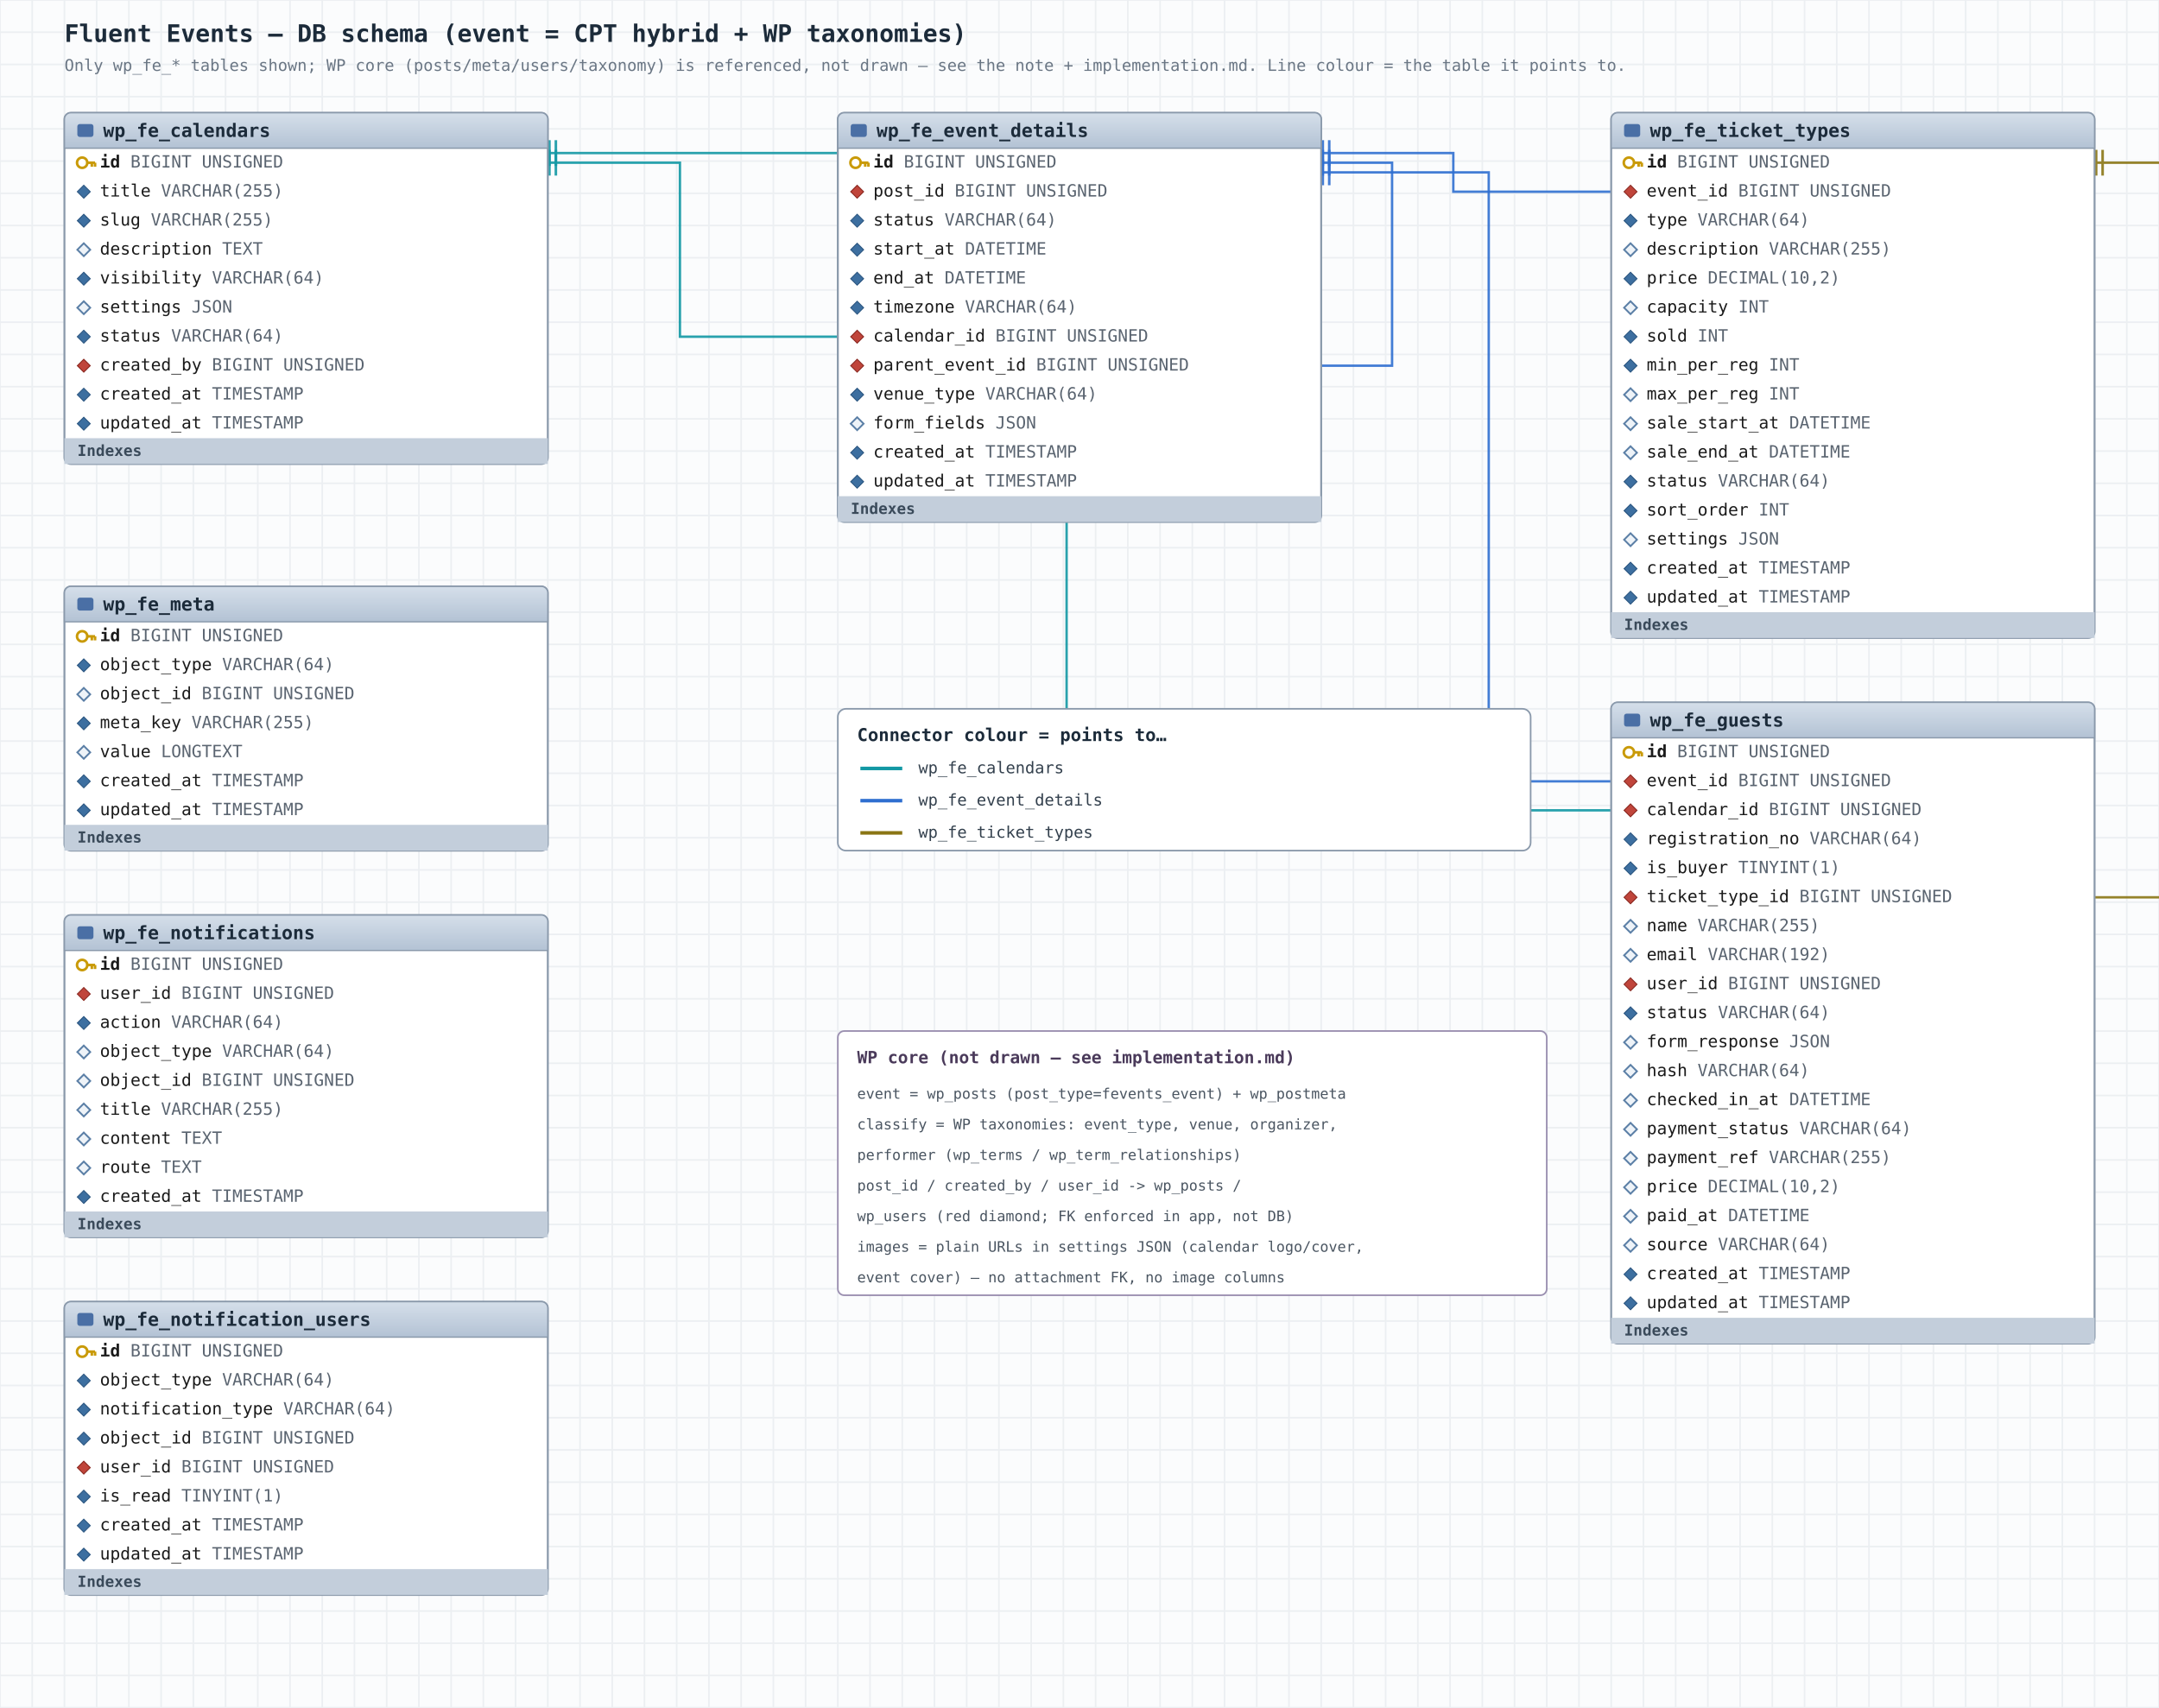
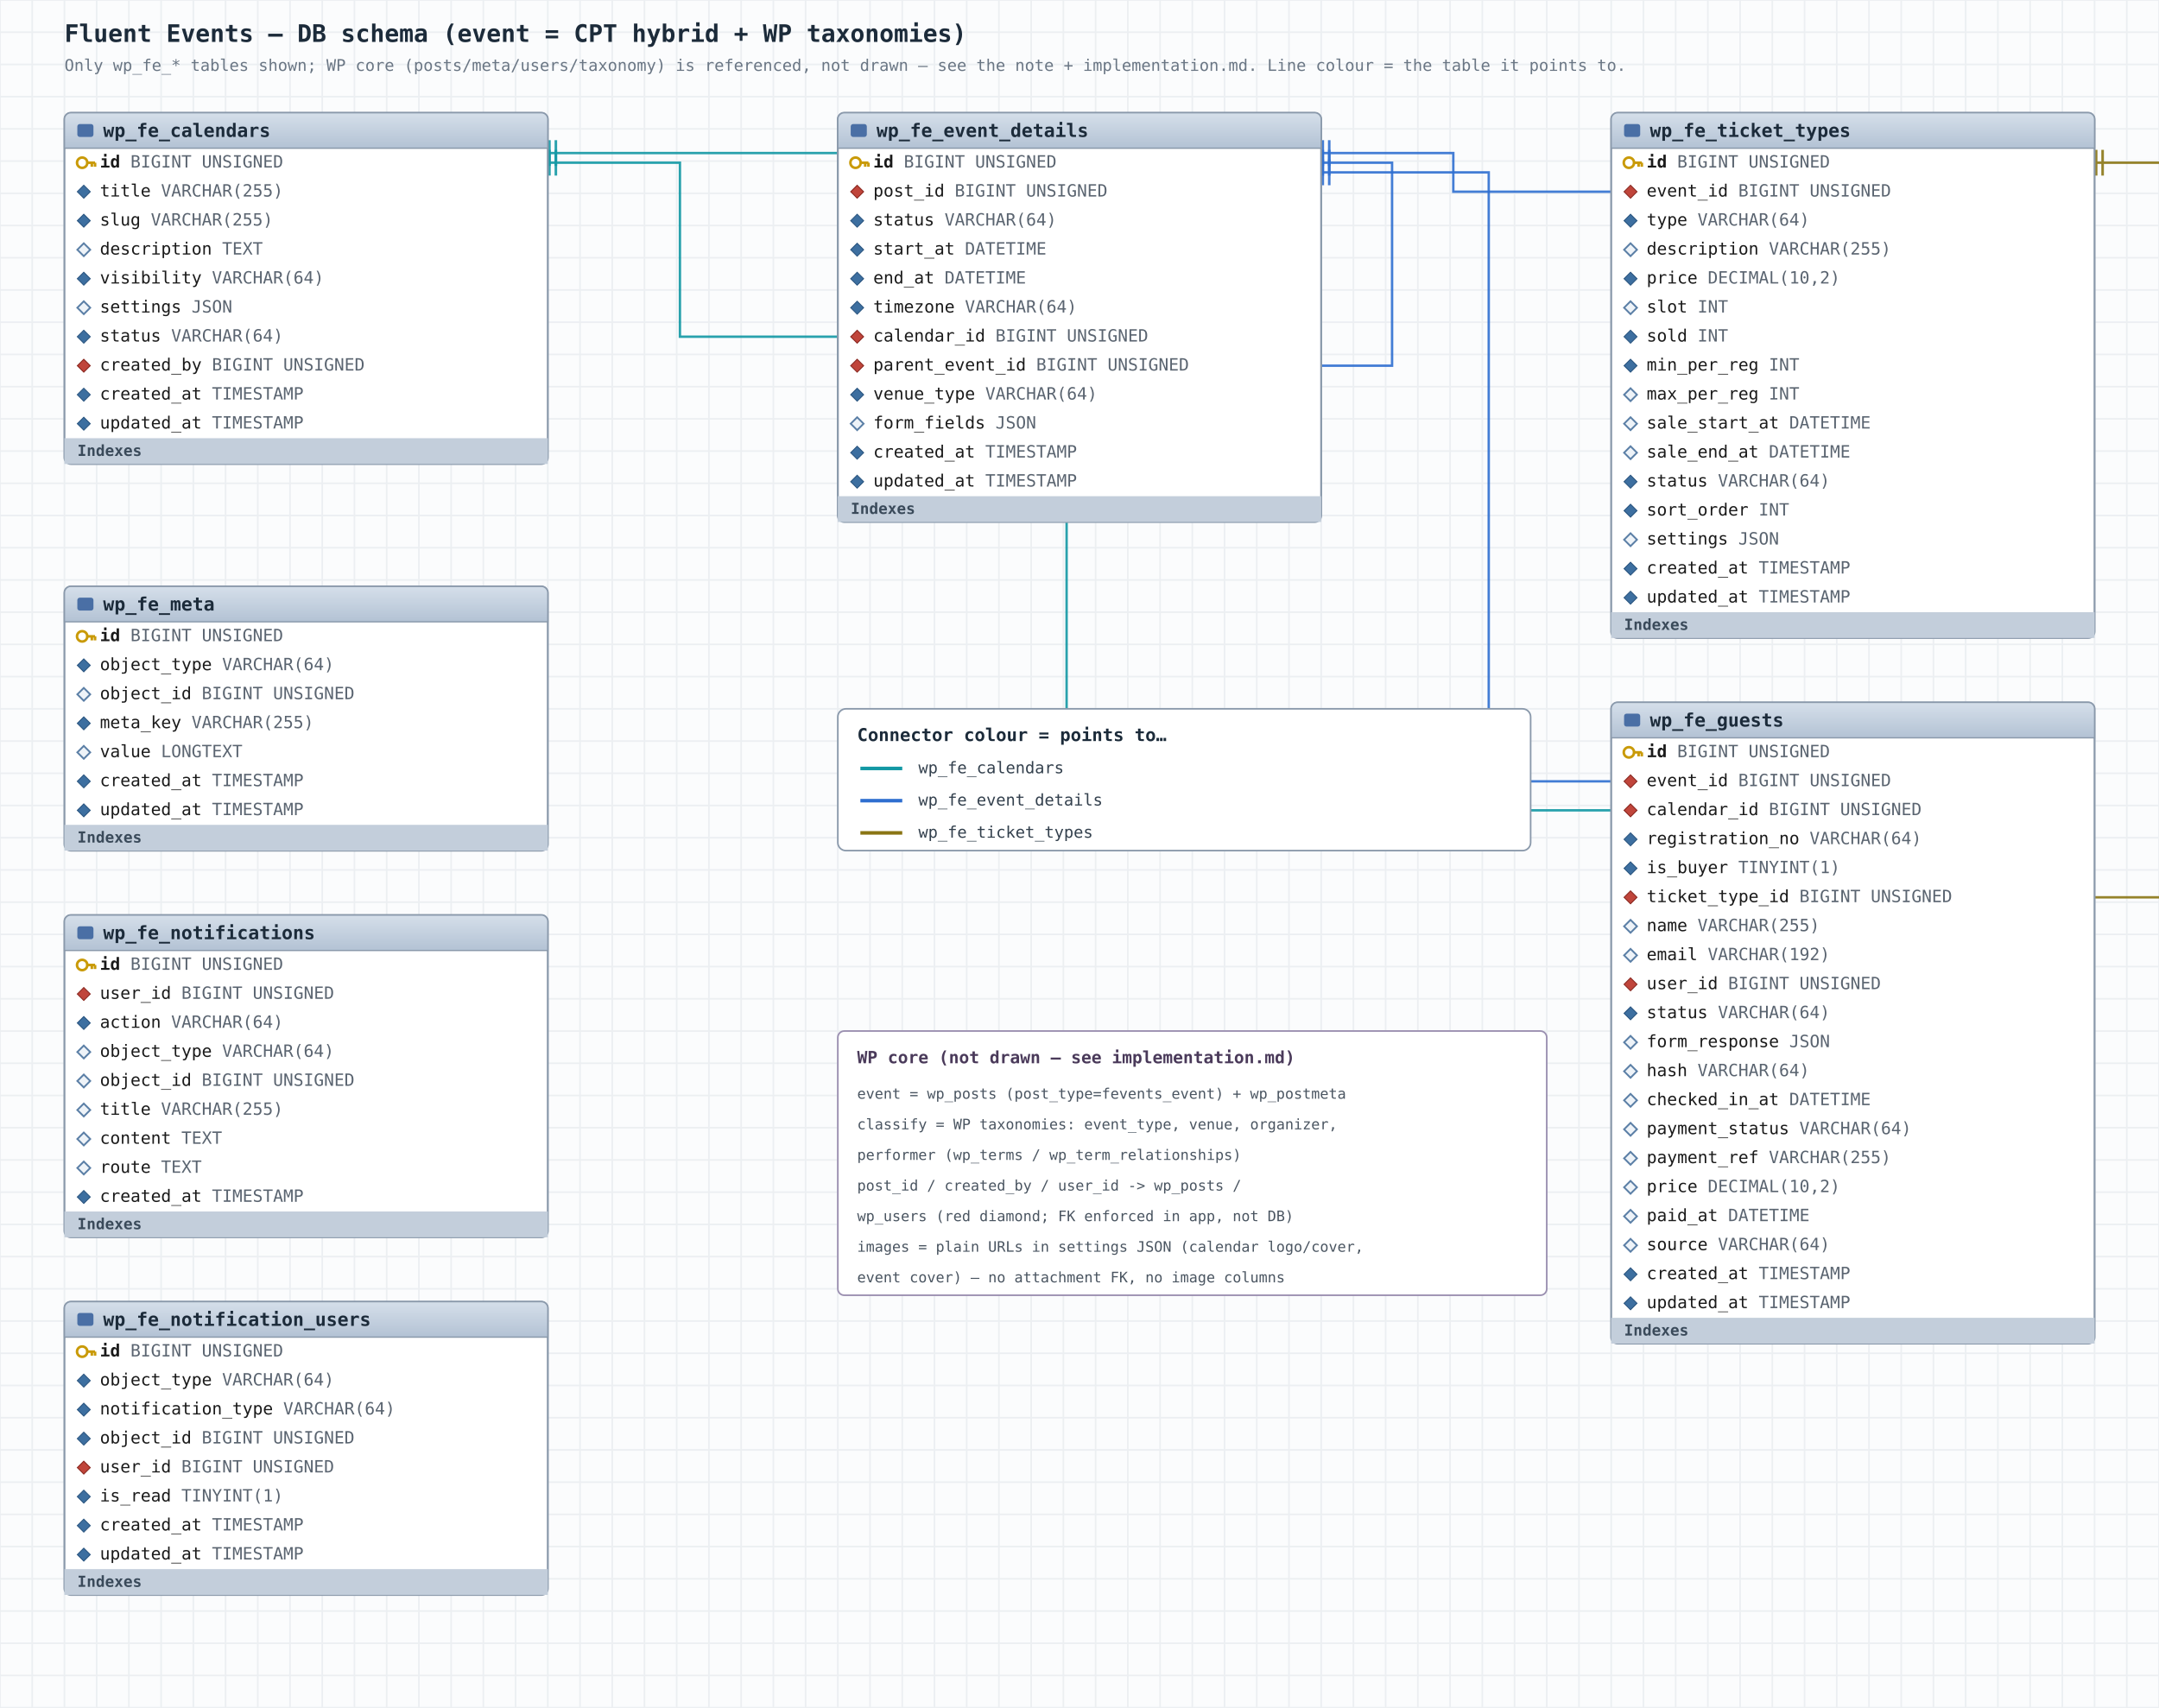
<svg xmlns="http://www.w3.org/2000/svg" width="1340" height="1060" viewBox="0 0 1340 1060" font-family="Menlo,Consolas,monospace">
  <defs>
    <linearGradient id="tb" x1="0" y1="0" x2="0" y2="1">
      <stop offset="0" stop-color="#d5dfea" />
      <stop offset="1" stop-color="#b3c2d4" />
    </linearGradient>
    <linearGradient id="tt" x1="0" y1="0" x2="0" y2="1">
      <stop offset="0" stop-color="#e2daf0" />
      <stop offset="1" stop-color="#cdc0e6" />
    </linearGradient>
    <marker id="cf_c1298a4" markerWidth="22" markerHeight="22" refX="17" refY="11" orient="auto" markerUnits="userSpaceOnUse">
      <path d="M17,11 L3,3 M17,11 L3,11 M17,11 L3,19" fill="none" stroke="#1298a4" stroke-width="1.6" />
    </marker>
    <marker id="one_c1298a4" markerWidth="16" markerHeight="22" refX="12" refY="11" orient="auto" markerUnits="userSpaceOnUse">
      <path d="M7,3 L7,19 M11,3 L11,19" fill="none" stroke="#1298a4" stroke-width="1.6" />
    </marker>
    <marker id="cf_c2f6fd0" markerWidth="22" markerHeight="22" refX="17" refY="11" orient="auto" markerUnits="userSpaceOnUse">
      <path d="M17,11 L3,3 M17,11 L3,11 M17,11 L3,19" fill="none" stroke="#2f6fd0" stroke-width="1.6" />
    </marker>
    <marker id="one_c2f6fd0" markerWidth="16" markerHeight="22" refX="12" refY="11" orient="auto" markerUnits="userSpaceOnUse">
      <path d="M7,3 L7,19 M11,3 L11,19" fill="none" stroke="#2f6fd0" stroke-width="1.6" />
    </marker>
    <marker id="cf_c8a7514" markerWidth="22" markerHeight="22" refX="17" refY="11" orient="auto" markerUnits="userSpaceOnUse">
      <path d="M17,11 L3,3 M17,11 L3,11 M17,11 L3,19" fill="none" stroke="#8a7514" stroke-width="1.6" />
    </marker>
    <marker id="one_c8a7514" markerWidth="16" markerHeight="22" refX="12" refY="11" orient="auto" markerUnits="userSpaceOnUse">
      <path d="M7,3 L7,19 M11,3 L11,19" fill="none" stroke="#8a7514" stroke-width="1.6" />
    </marker>
  </defs>
  <rect x="0" y="0" width="1340" height="1060" fill="#fbfcfd" />
  <path d="M0,0 V1060 M20,0 V1060 M40,0 V1060 M60,0 V1060 M80,0 V1060 M100,0 V1060 M120,0 V1060 M140,0 V1060 M160,0 V1060 M180,0 V1060 M200,0 V1060 M220,0 V1060 M240,0 V1060 M260,0 V1060 M280,0 V1060 M300,0 V1060 M320,0 V1060 M340,0 V1060 M360,0 V1060 M380,0 V1060 M400,0 V1060 M420,0 V1060 M440,0 V1060 M460,0 V1060 M480,0 V1060 M500,0 V1060 M520,0 V1060 M540,0 V1060 M560,0 V1060 M580,0 V1060 M600,0 V1060 M620,0 V1060 M640,0 V1060 M660,0 V1060 M680,0 V1060 M700,0 V1060 M720,0 V1060 M740,0 V1060 M760,0 V1060 M780,0 V1060 M800,0 V1060 M820,0 V1060 M840,0 V1060 M860,0 V1060 M880,0 V1060 M900,0 V1060 M920,0 V1060 M940,0 V1060 M960,0 V1060 M980,0 V1060 M1000,0 V1060 M1020,0 V1060 M1040,0 V1060 M1060,0 V1060 M1080,0 V1060 M1100,0 V1060 M1120,0 V1060 M1140,0 V1060 M1160,0 V1060 M1180,0 V1060 M1200,0 V1060 M1220,0 V1060 M1240,0 V1060 M1260,0 V1060 M1280,0 V1060 M1300,0 V1060 M1320,0 V1060 M1340,0 V1060 M0,0 H1340 M0,20 H1340 M0,40 H1340 M0,60 H1340 M0,80 H1340 M0,100 H1340 M0,120 H1340 M0,140 H1340 M0,160 H1340 M0,180 H1340 M0,200 H1340 M0,220 H1340 M0,240 H1340 M0,260 H1340 M0,280 H1340 M0,300 H1340 M0,320 H1340 M0,340 H1340 M0,360 H1340 M0,380 H1340 M0,400 H1340 M0,420 H1340 M0,440 H1340 M0,460 H1340 M0,480 H1340 M0,500 H1340 M0,520 H1340 M0,540 H1340 M0,560 H1340 M0,580 H1340 M0,600 H1340 M0,620 H1340 M0,640 H1340 M0,660 H1340 M0,680 H1340 M0,700 H1340 M0,720 H1340 M0,740 H1340 M0,760 H1340 M0,780 H1340 M0,800 H1340 M0,820 H1340 M0,840 H1340 M0,860 H1340 M0,880 H1340 M0,900 H1340 M0,920 H1340 M0,940 H1340 M0,960 H1340 M0,980 H1340 M0,1000 H1340 M0,1020 H1340 M0,1040 H1340 M0,1060 H1340" stroke="#eceff2" stroke-width="1" />
  <text x="40" y="26" font-size="15" font-weight="700" fill="#1c2b3a">Fluent Events — DB schema (event = CPT hybrid + WP taxonomies)</text>
  <text x="40" y="44" font-size="10" fill="#6a7684">Only wp_fe_* tables shown; WP core (posts/meta/users/taxonomy) is referenced, not drawn — see the note + implementation.md. Line colour = the table it points to.</text>
  <path d="M520,209 H422.0 V101 H340" fill="none" stroke="#1298a4" stroke-width="1.5" opacity="0.9" marker-start="url(#cf_c1298a4)" marker-end="url(#one_c1298a4)" />
  <path d="M820,227 H864 V101 H820" fill="none" stroke="#2f6fd0" stroke-width="1.5" opacity="0.9" marker-start="url(#cf_c2f6fd0)" marker-end="url(#one_c2f6fd0)" />
  <path d="M1000,119 H902.0 V95 H820" fill="none" stroke="#2f6fd0" stroke-width="1.5" opacity="0.9" marker-start="url(#cf_c2f6fd0)" marker-end="url(#one_c2f6fd0)" />
  <path d="M1000,485 H924.0 V107 H820" fill="none" stroke="#2f6fd0" stroke-width="1.5" opacity="0.9" marker-start="url(#cf_c2f6fd0)" marker-end="url(#one_c2f6fd0)" />
  <path d="M1000,503 H662.0 V95 H340" fill="none" stroke="#1298a4" stroke-width="1.5" opacity="0.9" marker-start="url(#cf_c1298a4)" marker-end="url(#one_c1298a4)" />
  <path d="M1300,557 H1344 V101 H1300" fill="none" stroke="#8a7514" stroke-width="1.5" opacity="0.9" marker-start="url(#cf_c8a7514)" marker-end="url(#one_c8a7514)" />
  <g>
    <rect x="40" y="70" width="300" height="218" rx="4" fill="#fff" stroke="#8a99ab" stroke-width="1.2" />
    <path d="M40,74 a4,4 0 0 1 4,-4 h292 a4,4 0 0 1 4,4 v18 h-300 z" fill="url(#tb)" stroke="#8a99ab" stroke-width="0.8" />
    <rect x="48" y="77" width="10" height="8" rx="1.5" fill="#4a6fa5" />
    <text x="64" y="85" font-size="11.5" font-weight="700" fill="#1c2b3a">wp_fe_calendars</text>
    <circle cx="51" cy="101" r="3.2" fill="none" stroke="#c99a08" stroke-width="1.6" />
    <path d="M53.5,101 L59,101 M57,101 L57,103.5 M59,101 L59,103.5" stroke="#c99a08" stroke-width="1.6" fill="none" />
    <text x="62" y="104" font-size="10.5" fill="#1a1a1a">
      <tspan font-weight="700">id</tspan>
      <tspan fill="#5a6470">BIGINT UNSIGNED</tspan>
    </text>
    <path d="M52,115 L56,119 L52,123 L48,119 Z" fill="#3d6fa0" stroke="#2a5580" stroke-width="0.6" />
    <text x="62" y="122" font-size="10.5" fill="#1a1a1a">
      <tspan font-weight="400">title</tspan>
      <tspan fill="#5a6470">VARCHAR(255)</tspan>
    </text>
    <path d="M52,133 L56,137 L52,141 L48,137 Z" fill="#3d6fa0" stroke="#2a5580" stroke-width="0.6" />
    <text x="62" y="140" font-size="10.5" fill="#1a1a1a">
      <tspan font-weight="400">slug</tspan>
      <tspan fill="#5a6470">VARCHAR(255)</tspan>
    </text>
    <path d="M52,151 L56,155 L52,159 L48,155 Z" fill="#eef3f8" stroke="#5b7fa6" stroke-width="1.1" />
    <text x="62" y="158" font-size="10.5" fill="#1a1a1a">
      <tspan font-weight="400">description</tspan>
      <tspan fill="#5a6470">TEXT</tspan>
    </text>
    <path d="M52,169 L56,173 L52,177 L48,173 Z" fill="#3d6fa0" stroke="#2a5580" stroke-width="0.6" />
    <text x="62" y="176" font-size="10.5" fill="#1a1a1a">
      <tspan font-weight="400">visibility</tspan>
      <tspan fill="#5a6470">VARCHAR(64)</tspan>
    </text>
    <path d="M52,187 L56,191 L52,195 L48,191 Z" fill="#eef3f8" stroke="#5b7fa6" stroke-width="1.1" />
    <text x="62" y="194" font-size="10.5" fill="#1a1a1a">
      <tspan font-weight="400">settings</tspan>
      <tspan fill="#5a6470">JSON</tspan>
    </text>
    <path d="M52,205 L56,209 L52,213 L48,209 Z" fill="#3d6fa0" stroke="#2a5580" stroke-width="0.6" />
    <text x="62" y="212" font-size="10.5" fill="#1a1a1a">
      <tspan font-weight="400">status</tspan>
      <tspan fill="#5a6470">VARCHAR(64)</tspan>
    </text>
    <path d="M52,223 L56,227 L52,231 L48,227 Z" fill="#c0453b" stroke="#8a2820" stroke-width="0.6" />
    <text x="62" y="230" font-size="10.5" fill="#1a1a1a">
      <tspan font-weight="400">created_by</tspan>
      <tspan fill="#5a6470">BIGINT UNSIGNED</tspan>
    </text>
    <path d="M52,241 L56,245 L52,249 L48,245 Z" fill="#3d6fa0" stroke="#2a5580" stroke-width="0.6" />
    <text x="62" y="248" font-size="10.5" fill="#1a1a1a">
      <tspan font-weight="400">created_at</tspan>
      <tspan fill="#5a6470">TIMESTAMP</tspan>
    </text>
    <path d="M52,259 L56,263 L52,267 L48,263 Z" fill="#3d6fa0" stroke="#2a5580" stroke-width="0.6" />
    <text x="62" y="266" font-size="10.5" fill="#1a1a1a">
      <tspan font-weight="400">updated_at</tspan>
      <tspan fill="#5a6470">TIMESTAMP</tspan>
    </text>
    <rect x="40" y="272" width="300" height="16" fill="#c3cedb" />
    <text x="48" y="283" font-size="9.5" font-weight="700" fill="#3a4a5a">Indexes</text>
  </g>
  <g>
    <rect x="40" y="364" width="300" height="164" rx="4" fill="#fff" stroke="#8a99ab" stroke-width="1.2" />
    <path d="M40,368 a4,4 0 0 1 4,-4 h292 a4,4 0 0 1 4,4 v18 h-300 z" fill="url(#tb)" stroke="#8a99ab" stroke-width="0.8" />
    <rect x="48" y="371" width="10" height="8" rx="1.5" fill="#4a6fa5" />
    <text x="64" y="379" font-size="11.5" font-weight="700" fill="#1c2b3a">wp_fe_meta</text>
    <circle cx="51" cy="395" r="3.2" fill="none" stroke="#c99a08" stroke-width="1.6" />
    <path d="M53.5,395 L59,395 M57,395 L57,397.5 M59,395 L59,397.5" stroke="#c99a08" stroke-width="1.6" fill="none" />
    <text x="62" y="398" font-size="10.5" fill="#1a1a1a">
      <tspan font-weight="700">id</tspan>
      <tspan fill="#5a6470">BIGINT UNSIGNED</tspan>
    </text>
    <path d="M52,409 L56,413 L52,417 L48,413 Z" fill="#3d6fa0" stroke="#2a5580" stroke-width="0.6" />
    <text x="62" y="416" font-size="10.5" fill="#1a1a1a">
      <tspan font-weight="400">object_type</tspan>
      <tspan fill="#5a6470">VARCHAR(64)</tspan>
    </text>
    <path d="M52,427 L56,431 L52,435 L48,431 Z" fill="#eef3f8" stroke="#5b7fa6" stroke-width="1.1" />
    <text x="62" y="434" font-size="10.5" fill="#1a1a1a">
      <tspan font-weight="400">object_id</tspan>
      <tspan fill="#5a6470">BIGINT UNSIGNED</tspan>
    </text>
    <path d="M52,445 L56,449 L52,453 L48,449 Z" fill="#3d6fa0" stroke="#2a5580" stroke-width="0.6" />
    <text x="62" y="452" font-size="10.5" fill="#1a1a1a">
      <tspan font-weight="400">meta_key</tspan>
      <tspan fill="#5a6470">VARCHAR(255)</tspan>
    </text>
    <path d="M52,463 L56,467 L52,471 L48,467 Z" fill="#eef3f8" stroke="#5b7fa6" stroke-width="1.1" />
    <text x="62" y="470" font-size="10.5" fill="#1a1a1a">
      <tspan font-weight="400">value</tspan>
      <tspan fill="#5a6470">LONGTEXT</tspan>
    </text>
    <path d="M52,481 L56,485 L52,489 L48,485 Z" fill="#3d6fa0" stroke="#2a5580" stroke-width="0.6" />
    <text x="62" y="488" font-size="10.5" fill="#1a1a1a">
      <tspan font-weight="400">created_at</tspan>
      <tspan fill="#5a6470">TIMESTAMP</tspan>
    </text>
    <path d="M52,499 L56,503 L52,507 L48,503 Z" fill="#3d6fa0" stroke="#2a5580" stroke-width="0.6" />
    <text x="62" y="506" font-size="10.5" fill="#1a1a1a">
      <tspan font-weight="400">updated_at</tspan>
      <tspan fill="#5a6470">TIMESTAMP</tspan>
    </text>
    <rect x="40" y="512" width="300" height="16" fill="#c3cedb" />
    <text x="48" y="523" font-size="9.5" font-weight="700" fill="#3a4a5a">Indexes</text>
  </g>
  <g>
    <rect x="40" y="568" width="300" height="200" rx="4" fill="#fff" stroke="#8a99ab" stroke-width="1.2" />
    <path d="M40,572 a4,4 0 0 1 4,-4 h292 a4,4 0 0 1 4,4 v18 h-300 z" fill="url(#tb)" stroke="#8a99ab" stroke-width="0.8" />
    <rect x="48" y="575" width="10" height="8" rx="1.5" fill="#4a6fa5" />
    <text x="64" y="583" font-size="11.5" font-weight="700" fill="#1c2b3a">wp_fe_notifications</text>
    <circle cx="51" cy="599" r="3.2" fill="none" stroke="#c99a08" stroke-width="1.6" />
    <path d="M53.5,599 L59,599 M57,599 L57,601.5 M59,599 L59,601.5" stroke="#c99a08" stroke-width="1.6" fill="none" />
    <text x="62" y="602" font-size="10.5" fill="#1a1a1a">
      <tspan font-weight="700">id</tspan>
      <tspan fill="#5a6470">BIGINT UNSIGNED</tspan>
    </text>
    <path d="M52,613 L56,617 L52,621 L48,617 Z" fill="#c0453b" stroke="#8a2820" stroke-width="0.6" />
    <text x="62" y="620" font-size="10.5" fill="#1a1a1a">
      <tspan font-weight="400">user_id</tspan>
      <tspan fill="#5a6470">BIGINT UNSIGNED</tspan>
    </text>
    <path d="M52,631 L56,635 L52,639 L48,635 Z" fill="#3d6fa0" stroke="#2a5580" stroke-width="0.6" />
    <text x="62" y="638" font-size="10.5" fill="#1a1a1a">
      <tspan font-weight="400">action</tspan>
      <tspan fill="#5a6470">VARCHAR(64)</tspan>
    </text>
    <path d="M52,649 L56,653 L52,657 L48,653 Z" fill="#eef3f8" stroke="#5b7fa6" stroke-width="1.1" />
    <text x="62" y="656" font-size="10.5" fill="#1a1a1a">
      <tspan font-weight="400">object_type</tspan>
      <tspan fill="#5a6470">VARCHAR(64)</tspan>
    </text>
    <path d="M52,667 L56,671 L52,675 L48,671 Z" fill="#eef3f8" stroke="#5b7fa6" stroke-width="1.1" />
    <text x="62" y="674" font-size="10.5" fill="#1a1a1a">
      <tspan font-weight="400">object_id</tspan>
      <tspan fill="#5a6470">BIGINT UNSIGNED</tspan>
    </text>
    <path d="M52,685 L56,689 L52,693 L48,689 Z" fill="#eef3f8" stroke="#5b7fa6" stroke-width="1.1" />
    <text x="62" y="692" font-size="10.5" fill="#1a1a1a">
      <tspan font-weight="400">title</tspan>
      <tspan fill="#5a6470">VARCHAR(255)</tspan>
    </text>
    <path d="M52,703 L56,707 L52,711 L48,707 Z" fill="#eef3f8" stroke="#5b7fa6" stroke-width="1.1" />
    <text x="62" y="710" font-size="10.5" fill="#1a1a1a">
      <tspan font-weight="400">content</tspan>
      <tspan fill="#5a6470">TEXT</tspan>
    </text>
    <path d="M52,721 L56,725 L52,729 L48,725 Z" fill="#eef3f8" stroke="#5b7fa6" stroke-width="1.1" />
    <text x="62" y="728" font-size="10.5" fill="#1a1a1a">
      <tspan font-weight="400">route</tspan>
      <tspan fill="#5a6470">TEXT</tspan>
    </text>
    <path d="M52,739 L56,743 L52,747 L48,743 Z" fill="#3d6fa0" stroke="#2a5580" stroke-width="0.6" />
    <text x="62" y="746" font-size="10.5" fill="#1a1a1a">
      <tspan font-weight="400">created_at</tspan>
      <tspan fill="#5a6470">TIMESTAMP</tspan>
    </text>
    <rect x="40" y="752" width="300" height="16" fill="#c3cedb" />
    <text x="48" y="763" font-size="9.5" font-weight="700" fill="#3a4a5a">Indexes</text>
  </g>
  <g>
    <rect x="40" y="808" width="300" height="182" rx="4" fill="#fff" stroke="#8a99ab" stroke-width="1.2" />
    <path d="M40,812 a4,4 0 0 1 4,-4 h292 a4,4 0 0 1 4,4 v18 h-300 z" fill="url(#tb)" stroke="#8a99ab" stroke-width="0.8" />
    <rect x="48" y="815" width="10" height="8" rx="1.5" fill="#4a6fa5" />
    <text x="64" y="823" font-size="11.5" font-weight="700" fill="#1c2b3a">wp_fe_notification_users</text>
    <circle cx="51" cy="839" r="3.2" fill="none" stroke="#c99a08" stroke-width="1.6" />
    <path d="M53.5,839 L59,839 M57,839 L57,841.5 M59,839 L59,841.5" stroke="#c99a08" stroke-width="1.6" fill="none" />
    <text x="62" y="842" font-size="10.5" fill="#1a1a1a">
      <tspan font-weight="700">id</tspan>
      <tspan fill="#5a6470">BIGINT UNSIGNED</tspan>
    </text>
    <path d="M52,853 L56,857 L52,861 L48,857 Z" fill="#3d6fa0" stroke="#2a5580" stroke-width="0.6" />
    <text x="62" y="860" font-size="10.5" fill="#1a1a1a">
      <tspan font-weight="400">object_type</tspan>
      <tspan fill="#5a6470">VARCHAR(64)</tspan>
    </text>
    <path d="M52,871 L56,875 L52,879 L48,875 Z" fill="#3d6fa0" stroke="#2a5580" stroke-width="0.6" />
    <text x="62" y="878" font-size="10.5" fill="#1a1a1a">
      <tspan font-weight="400">notification_type</tspan>
      <tspan fill="#5a6470">VARCHAR(64)</tspan>
    </text>
    <path d="M52,889 L56,893 L52,897 L48,893 Z" fill="#3d6fa0" stroke="#2a5580" stroke-width="0.6" />
    <text x="62" y="896" font-size="10.5" fill="#1a1a1a">
      <tspan font-weight="400">object_id</tspan>
      <tspan fill="#5a6470">BIGINT UNSIGNED</tspan>
    </text>
    <path d="M52,907 L56,911 L52,915 L48,911 Z" fill="#c0453b" stroke="#8a2820" stroke-width="0.6" />
    <text x="62" y="914" font-size="10.5" fill="#1a1a1a">
      <tspan font-weight="400">user_id</tspan>
      <tspan fill="#5a6470">BIGINT UNSIGNED</tspan>
    </text>
    <path d="M52,925 L56,929 L52,933 L48,929 Z" fill="#3d6fa0" stroke="#2a5580" stroke-width="0.6" />
    <text x="62" y="932" font-size="10.5" fill="#1a1a1a">
      <tspan font-weight="400">is_read</tspan>
      <tspan fill="#5a6470">TINYINT(1)</tspan>
    </text>
    <path d="M52,943 L56,947 L52,951 L48,947 Z" fill="#3d6fa0" stroke="#2a5580" stroke-width="0.6" />
    <text x="62" y="950" font-size="10.5" fill="#1a1a1a">
      <tspan font-weight="400">created_at</tspan>
      <tspan fill="#5a6470">TIMESTAMP</tspan>
    </text>
    <path d="M52,961 L56,965 L52,969 L48,965 Z" fill="#3d6fa0" stroke="#2a5580" stroke-width="0.6" />
    <text x="62" y="968" font-size="10.5" fill="#1a1a1a">
      <tspan font-weight="400">updated_at</tspan>
      <tspan fill="#5a6470">TIMESTAMP</tspan>
    </text>
    <rect x="40" y="974" width="300" height="16" fill="#c3cedb" />
    <text x="48" y="985" font-size="9.5" font-weight="700" fill="#3a4a5a">Indexes</text>
  </g>
  <g>
    <rect x="520" y="70" width="300" height="254" rx="4" fill="#fff" stroke="#8a99ab" stroke-width="1.2" />
    <path d="M520,74 a4,4 0 0 1 4,-4 h292 a4,4 0 0 1 4,4 v18 h-300 z" fill="url(#tb)" stroke="#8a99ab" stroke-width="0.8" />
    <rect x="528" y="77" width="10" height="8" rx="1.5" fill="#4a6fa5" />
    <text x="544" y="85" font-size="11.5" font-weight="700" fill="#1c2b3a">wp_fe_event_details</text>
    <circle cx="531" cy="101" r="3.2" fill="none" stroke="#c99a08" stroke-width="1.6" />
    <path d="M533.5,101 L539,101 M537,101 L537,103.5 M539,101 L539,103.5" stroke="#c99a08" stroke-width="1.6" fill="none" />
    <text x="542" y="104" font-size="10.5" fill="#1a1a1a">
      <tspan font-weight="700">id</tspan>
      <tspan fill="#5a6470">BIGINT UNSIGNED</tspan>
    </text>
    <path d="M532,115 L536,119 L532,123 L528,119 Z" fill="#c0453b" stroke="#8a2820" stroke-width="0.6" />
    <text x="542" y="122" font-size="10.5" fill="#1a1a1a">
      <tspan font-weight="400">post_id</tspan>
      <tspan fill="#5a6470">BIGINT UNSIGNED</tspan>
    </text>
    <path d="M532,133 L536,137 L532,141 L528,137 Z" fill="#3d6fa0" stroke="#2a5580" stroke-width="0.6" />
    <text x="542" y="140" font-size="10.5" fill="#1a1a1a">
      <tspan font-weight="400">status</tspan>
      <tspan fill="#5a6470">VARCHAR(64)</tspan>
    </text>
    <path d="M532,151 L536,155 L532,159 L528,155 Z" fill="#3d6fa0" stroke="#2a5580" stroke-width="0.6" />
    <text x="542" y="158" font-size="10.5" fill="#1a1a1a">
      <tspan font-weight="400">start_at</tspan>
      <tspan fill="#5a6470">DATETIME</tspan>
    </text>
    <path d="M532,169 L536,173 L532,177 L528,173 Z" fill="#3d6fa0" stroke="#2a5580" stroke-width="0.6" />
    <text x="542" y="176" font-size="10.5" fill="#1a1a1a">
      <tspan font-weight="400">end_at</tspan>
      <tspan fill="#5a6470">DATETIME</tspan>
    </text>
    <path d="M532,187 L536,191 L532,195 L528,191 Z" fill="#3d6fa0" stroke="#2a5580" stroke-width="0.6" />
    <text x="542" y="194" font-size="10.5" fill="#1a1a1a">
      <tspan font-weight="400">timezone</tspan>
      <tspan fill="#5a6470">VARCHAR(64)</tspan>
    </text>
    <path d="M532,205 L536,209 L532,213 L528,209 Z" fill="#c0453b" stroke="#8a2820" stroke-width="0.6" />
    <text x="542" y="212" font-size="10.5" fill="#1a1a1a">
      <tspan font-weight="400">calendar_id</tspan>
      <tspan fill="#5a6470">BIGINT UNSIGNED</tspan>
    </text>
    <path d="M532,223 L536,227 L532,231 L528,227 Z" fill="#c0453b" stroke="#8a2820" stroke-width="0.6" />
    <text x="542" y="230" font-size="10.5" fill="#1a1a1a">
      <tspan font-weight="400">parent_event_id</tspan>
      <tspan fill="#5a6470">BIGINT UNSIGNED</tspan>
    </text>
    <path d="M532,241 L536,245 L532,249 L528,245 Z" fill="#3d6fa0" stroke="#2a5580" stroke-width="0.6" />
    <text x="542" y="248" font-size="10.5" fill="#1a1a1a">
      <tspan font-weight="400">venue_type</tspan>
      <tspan fill="#5a6470">VARCHAR(64)</tspan>
    </text>
    <path d="M532,259 L536,263 L532,267 L528,263 Z" fill="#eef3f8" stroke="#5b7fa6" stroke-width="1.1" />
    <text x="542" y="266" font-size="10.5" fill="#1a1a1a">
      <tspan font-weight="400">form_fields</tspan>
      <tspan fill="#5a6470">JSON</tspan>
    </text>
    <path d="M532,277 L536,281 L532,285 L528,281 Z" fill="#3d6fa0" stroke="#2a5580" stroke-width="0.6" />
    <text x="542" y="284" font-size="10.5" fill="#1a1a1a">
      <tspan font-weight="400">created_at</tspan>
      <tspan fill="#5a6470">TIMESTAMP</tspan>
    </text>
    <path d="M532,295 L536,299 L532,303 L528,299 Z" fill="#3d6fa0" stroke="#2a5580" stroke-width="0.6" />
    <text x="542" y="302" font-size="10.5" fill="#1a1a1a">
      <tspan font-weight="400">updated_at</tspan>
      <tspan fill="#5a6470">TIMESTAMP</tspan>
    </text>
    <rect x="520" y="308" width="300" height="16" fill="#c3cedb" />
    <text x="528" y="319" font-size="9.5" font-weight="700" fill="#3a4a5a">Indexes</text>
  </g>
  <g>
    <rect x="1000" y="70" width="300" height="326" rx="4" fill="#fff" stroke="#8a99ab" stroke-width="1.2" />
    <path d="M1000,74 a4,4 0 0 1 4,-4 h292 a4,4 0 0 1 4,4 v18 h-300 z" fill="url(#tb)" stroke="#8a99ab" stroke-width="0.8" />
    <rect x="1008" y="77" width="10" height="8" rx="1.5" fill="#4a6fa5" />
    <text x="1024" y="85" font-size="11.5" font-weight="700" fill="#1c2b3a">wp_fe_ticket_types</text>
    <circle cx="1011" cy="101" r="3.2" fill="none" stroke="#c99a08" stroke-width="1.6" />
    <path d="M1013.5,101 L1019,101 M1017,101 L1017,103.5 M1019,101 L1019,103.5" stroke="#c99a08" stroke-width="1.6" fill="none" />
    <text x="1022" y="104" font-size="10.5" fill="#1a1a1a">
      <tspan font-weight="700">id</tspan>
      <tspan fill="#5a6470">BIGINT UNSIGNED</tspan>
    </text>
    <path d="M1012,115 L1016,119 L1012,123 L1008,119 Z" fill="#c0453b" stroke="#8a2820" stroke-width="0.6" />
    <text x="1022" y="122" font-size="10.5" fill="#1a1a1a">
      <tspan font-weight="400">event_id</tspan>
      <tspan fill="#5a6470">BIGINT UNSIGNED</tspan>
    </text>
    <path d="M1012,133 L1016,137 L1012,141 L1008,137 Z" fill="#3d6fa0" stroke="#2a5580" stroke-width="0.6" />
    <text x="1022" y="140" font-size="10.5" fill="#1a1a1a">
      <tspan font-weight="400">type</tspan>
      <tspan fill="#5a6470">VARCHAR(64)</tspan>
    </text>
    <path d="M1012,151 L1016,155 L1012,159 L1008,155 Z" fill="#eef3f8" stroke="#5b7fa6" stroke-width="1.1" />
    <text x="1022" y="158" font-size="10.5" fill="#1a1a1a">
      <tspan font-weight="400">description</tspan>
      <tspan fill="#5a6470">VARCHAR(255)</tspan>
    </text>
    <path d="M1012,169 L1016,173 L1012,177 L1008,173 Z" fill="#3d6fa0" stroke="#2a5580" stroke-width="0.6" />
    <text x="1022" y="176" font-size="10.5" fill="#1a1a1a">
      <tspan font-weight="400">price</tspan>
      <tspan fill="#5a6470">DECIMAL(10,2)</tspan>
    </text>
    <path d="M1012,187 L1016,191 L1012,195 L1008,191 Z" fill="#eef3f8" stroke="#5b7fa6" stroke-width="1.1" />
    <text x="1022" y="194" font-size="10.5" fill="#1a1a1a">
-       <tspan font-weight="400">capacity</tspan>
+       <tspan font-weight="400">slot</tspan>
      <tspan fill="#5a6470">INT</tspan>
    </text>
    <path d="M1012,205 L1016,209 L1012,213 L1008,209 Z" fill="#3d6fa0" stroke="#2a5580" stroke-width="0.6" />
    <text x="1022" y="212" font-size="10.5" fill="#1a1a1a">
      <tspan font-weight="400">sold</tspan>
      <tspan fill="#5a6470">INT</tspan>
    </text>
    <path d="M1012,223 L1016,227 L1012,231 L1008,227 Z" fill="#3d6fa0" stroke="#2a5580" stroke-width="0.6" />
    <text x="1022" y="230" font-size="10.5" fill="#1a1a1a">
      <tspan font-weight="400">min_per_reg</tspan>
      <tspan fill="#5a6470">INT</tspan>
    </text>
    <path d="M1012,241 L1016,245 L1012,249 L1008,245 Z" fill="#eef3f8" stroke="#5b7fa6" stroke-width="1.1" />
    <text x="1022" y="248" font-size="10.5" fill="#1a1a1a">
      <tspan font-weight="400">max_per_reg</tspan>
      <tspan fill="#5a6470">INT</tspan>
    </text>
    <path d="M1012,259 L1016,263 L1012,267 L1008,263 Z" fill="#eef3f8" stroke="#5b7fa6" stroke-width="1.1" />
    <text x="1022" y="266" font-size="10.5" fill="#1a1a1a">
      <tspan font-weight="400">sale_start_at</tspan>
      <tspan fill="#5a6470">DATETIME</tspan>
    </text>
    <path d="M1012,277 L1016,281 L1012,285 L1008,281 Z" fill="#eef3f8" stroke="#5b7fa6" stroke-width="1.1" />
    <text x="1022" y="284" font-size="10.5" fill="#1a1a1a">
      <tspan font-weight="400">sale_end_at</tspan>
      <tspan fill="#5a6470">DATETIME</tspan>
    </text>
    <path d="M1012,295 L1016,299 L1012,303 L1008,299 Z" fill="#3d6fa0" stroke="#2a5580" stroke-width="0.6" />
    <text x="1022" y="302" font-size="10.5" fill="#1a1a1a">
      <tspan font-weight="400">status</tspan>
      <tspan fill="#5a6470">VARCHAR(64)</tspan>
    </text>
    <path d="M1012,313 L1016,317 L1012,321 L1008,317 Z" fill="#3d6fa0" stroke="#2a5580" stroke-width="0.6" />
    <text x="1022" y="320" font-size="10.5" fill="#1a1a1a">
      <tspan font-weight="400">sort_order</tspan>
      <tspan fill="#5a6470">INT</tspan>
    </text>
    <path d="M1012,331 L1016,335 L1012,339 L1008,335 Z" fill="#eef3f8" stroke="#5b7fa6" stroke-width="1.1" />
    <text x="1022" y="338" font-size="10.5" fill="#1a1a1a">
      <tspan font-weight="400">settings</tspan>
      <tspan fill="#5a6470">JSON</tspan>
    </text>
    <path d="M1012,349 L1016,353 L1012,357 L1008,353 Z" fill="#3d6fa0" stroke="#2a5580" stroke-width="0.6" />
    <text x="1022" y="356" font-size="10.5" fill="#1a1a1a">
      <tspan font-weight="400">created_at</tspan>
      <tspan fill="#5a6470">TIMESTAMP</tspan>
    </text>
    <path d="M1012,367 L1016,371 L1012,375 L1008,371 Z" fill="#3d6fa0" stroke="#2a5580" stroke-width="0.6" />
    <text x="1022" y="374" font-size="10.5" fill="#1a1a1a">
      <tspan font-weight="400">updated_at</tspan>
      <tspan fill="#5a6470">TIMESTAMP</tspan>
    </text>
    <rect x="1000" y="380" width="300" height="16" fill="#c3cedb" />
    <text x="1008" y="391" font-size="9.5" font-weight="700" fill="#3a4a5a">Indexes</text>
  </g>
  <g>
    <rect x="1000" y="436" width="300" height="398" rx="4" fill="#fff" stroke="#8a99ab" stroke-width="1.2" />
    <path d="M1000,440 a4,4 0 0 1 4,-4 h292 a4,4 0 0 1 4,4 v18 h-300 z" fill="url(#tb)" stroke="#8a99ab" stroke-width="0.8" />
    <rect x="1008" y="443" width="10" height="8" rx="1.5" fill="#4a6fa5" />
    <text x="1024" y="451" font-size="11.5" font-weight="700" fill="#1c2b3a">wp_fe_guests</text>
    <circle cx="1011" cy="467" r="3.2" fill="none" stroke="#c99a08" stroke-width="1.6" />
    <path d="M1013.5,467 L1019,467 M1017,467 L1017,469.5 M1019,467 L1019,469.5" stroke="#c99a08" stroke-width="1.6" fill="none" />
    <text x="1022" y="470" font-size="10.5" fill="#1a1a1a">
      <tspan font-weight="700">id</tspan>
      <tspan fill="#5a6470">BIGINT UNSIGNED</tspan>
    </text>
    <path d="M1012,481 L1016,485 L1012,489 L1008,485 Z" fill="#c0453b" stroke="#8a2820" stroke-width="0.6" />
    <text x="1022" y="488" font-size="10.5" fill="#1a1a1a">
      <tspan font-weight="400">event_id</tspan>
      <tspan fill="#5a6470">BIGINT UNSIGNED</tspan>
    </text>
    <path d="M1012,499 L1016,503 L1012,507 L1008,503 Z" fill="#c0453b" stroke="#8a2820" stroke-width="0.6" />
    <text x="1022" y="506" font-size="10.5" fill="#1a1a1a">
      <tspan font-weight="400">calendar_id</tspan>
      <tspan fill="#5a6470">BIGINT UNSIGNED</tspan>
    </text>
    <path d="M1012,517 L1016,521 L1012,525 L1008,521 Z" fill="#3d6fa0" stroke="#2a5580" stroke-width="0.6" />
    <text x="1022" y="524" font-size="10.5" fill="#1a1a1a">
      <tspan font-weight="400">registration_no</tspan>
      <tspan fill="#5a6470">VARCHAR(64)</tspan>
    </text>
    <path d="M1012,535 L1016,539 L1012,543 L1008,539 Z" fill="#3d6fa0" stroke="#2a5580" stroke-width="0.6" />
    <text x="1022" y="542" font-size="10.5" fill="#1a1a1a">
      <tspan font-weight="400">is_buyer</tspan>
      <tspan fill="#5a6470">TINYINT(1)</tspan>
    </text>
    <path d="M1012,553 L1016,557 L1012,561 L1008,557 Z" fill="#c0453b" stroke="#8a2820" stroke-width="0.6" />
    <text x="1022" y="560" font-size="10.5" fill="#1a1a1a">
      <tspan font-weight="400">ticket_type_id</tspan>
      <tspan fill="#5a6470">BIGINT UNSIGNED</tspan>
    </text>
    <path d="M1012,571 L1016,575 L1012,579 L1008,575 Z" fill="#eef3f8" stroke="#5b7fa6" stroke-width="1.1" />
    <text x="1022" y="578" font-size="10.5" fill="#1a1a1a">
      <tspan font-weight="400">name</tspan>
      <tspan fill="#5a6470">VARCHAR(255)</tspan>
    </text>
    <path d="M1012,589 L1016,593 L1012,597 L1008,593 Z" fill="#eef3f8" stroke="#5b7fa6" stroke-width="1.1" />
    <text x="1022" y="596" font-size="10.5" fill="#1a1a1a">
      <tspan font-weight="400">email</tspan>
      <tspan fill="#5a6470">VARCHAR(192)</tspan>
    </text>
    <path d="M1012,607 L1016,611 L1012,615 L1008,611 Z" fill="#c0453b" stroke="#8a2820" stroke-width="0.6" />
    <text x="1022" y="614" font-size="10.5" fill="#1a1a1a">
      <tspan font-weight="400">user_id</tspan>
      <tspan fill="#5a6470">BIGINT UNSIGNED</tspan>
    </text>
    <path d="M1012,625 L1016,629 L1012,633 L1008,629 Z" fill="#3d6fa0" stroke="#2a5580" stroke-width="0.6" />
    <text x="1022" y="632" font-size="10.5" fill="#1a1a1a">
      <tspan font-weight="400">status</tspan>
      <tspan fill="#5a6470">VARCHAR(64)</tspan>
    </text>
    <path d="M1012,643 L1016,647 L1012,651 L1008,647 Z" fill="#eef3f8" stroke="#5b7fa6" stroke-width="1.1" />
    <text x="1022" y="650" font-size="10.5" fill="#1a1a1a">
      <tspan font-weight="400">form_response</tspan>
      <tspan fill="#5a6470">JSON</tspan>
    </text>
    <path d="M1012,661 L1016,665 L1012,669 L1008,665 Z" fill="#eef3f8" stroke="#5b7fa6" stroke-width="1.1" />
    <text x="1022" y="668" font-size="10.5" fill="#1a1a1a">
      <tspan font-weight="400">hash</tspan>
      <tspan fill="#5a6470">VARCHAR(64)</tspan>
    </text>
    <path d="M1012,679 L1016,683 L1012,687 L1008,683 Z" fill="#eef3f8" stroke="#5b7fa6" stroke-width="1.1" />
    <text x="1022" y="686" font-size="10.5" fill="#1a1a1a">
      <tspan font-weight="400">checked_in_at</tspan>
      <tspan fill="#5a6470">DATETIME</tspan>
    </text>
    <path d="M1012,697 L1016,701 L1012,705 L1008,701 Z" fill="#eef3f8" stroke="#5b7fa6" stroke-width="1.1" />
    <text x="1022" y="704" font-size="10.5" fill="#1a1a1a">
      <tspan font-weight="400">payment_status</tspan>
      <tspan fill="#5a6470">VARCHAR(64)</tspan>
    </text>
    <path d="M1012,715 L1016,719 L1012,723 L1008,719 Z" fill="#eef3f8" stroke="#5b7fa6" stroke-width="1.1" />
    <text x="1022" y="722" font-size="10.5" fill="#1a1a1a">
      <tspan font-weight="400">payment_ref</tspan>
      <tspan fill="#5a6470">VARCHAR(255)</tspan>
    </text>
    <path d="M1012,733 L1016,737 L1012,741 L1008,737 Z" fill="#eef3f8" stroke="#5b7fa6" stroke-width="1.1" />
    <text x="1022" y="740" font-size="10.5" fill="#1a1a1a">
      <tspan font-weight="400">price</tspan>
      <tspan fill="#5a6470">DECIMAL(10,2)</tspan>
    </text>
    <path d="M1012,751 L1016,755 L1012,759 L1008,755 Z" fill="#eef3f8" stroke="#5b7fa6" stroke-width="1.1" />
    <text x="1022" y="758" font-size="10.5" fill="#1a1a1a">
      <tspan font-weight="400">paid_at</tspan>
      <tspan fill="#5a6470">DATETIME</tspan>
    </text>
    <path d="M1012,769 L1016,773 L1012,777 L1008,773 Z" fill="#eef3f8" stroke="#5b7fa6" stroke-width="1.1" />
    <text x="1022" y="776" font-size="10.5" fill="#1a1a1a">
      <tspan font-weight="400">source</tspan>
      <tspan fill="#5a6470">VARCHAR(64)</tspan>
    </text>
    <path d="M1012,787 L1016,791 L1012,795 L1008,791 Z" fill="#3d6fa0" stroke="#2a5580" stroke-width="0.6" />
    <text x="1022" y="794" font-size="10.5" fill="#1a1a1a">
      <tspan font-weight="400">created_at</tspan>
      <tspan fill="#5a6470">TIMESTAMP</tspan>
    </text>
    <path d="M1012,805 L1016,809 L1012,813 L1008,809 Z" fill="#3d6fa0" stroke="#2a5580" stroke-width="0.6" />
    <text x="1022" y="812" font-size="10.5" fill="#1a1a1a">
      <tspan font-weight="400">updated_at</tspan>
      <tspan fill="#5a6470">TIMESTAMP</tspan>
    </text>
    <rect x="1000" y="818" width="300" height="16" fill="#c3cedb" />
    <text x="1008" y="829" font-size="9.5" font-weight="700" fill="#3a4a5a">Indexes</text>
  </g>
  <g>
    <rect x="520" y="440" width="430" height="88" rx="5" fill="#fff" stroke="#8a99ab" stroke-width="1" />
    <text x="532" y="460" font-size="11" font-weight="700" fill="#1c2b3a">Connector colour = points to…</text>
    <path d="M534,477 h26" stroke="#1298a4" stroke-width="2.2" />
    <text x="570" y="480" font-size="10" fill="#33404d">wp_fe_calendars</text>
    <path d="M534,497 h26" stroke="#2f6fd0" stroke-width="2.2" />
    <text x="570" y="500" font-size="10" fill="#33404d">wp_fe_event_details</text>
    <path d="M534,517 h26" stroke="#8a7514" stroke-width="2.2" />
    <text x="570" y="520" font-size="10" fill="#33404d">wp_fe_ticket_types</text>
  </g>
  <g>
    <rect x="520" y="640" width="440" height="164" rx="4" fill="#fff" stroke="#9a8fb0" stroke-width="1" />
    <text x="532" y="660" font-size="10.5" font-weight="700" fill="#4a3a5a">WP core (not drawn — see implementation.md)</text>
    <text x="532" y="682" font-size="9" fill="#4a5561">event   = wp_posts (post_type=fevents_event) + wp_postmeta</text>
    <text x="532" y="701" font-size="9" fill="#4a5561">classify = WP taxonomies: event_type, venue, organizer,</text>
    <text x="532" y="720" font-size="9" fill="#4a5561">           performer  (wp_terms / wp_term_relationships)</text>
    <text x="532" y="739" font-size="9" fill="#4a5561">post_id / created_by / user_id  -&gt;  wp_posts /</text>
    <text x="532" y="758" font-size="9" fill="#4a5561">           wp_users   (red diamond; FK enforced in app, not DB)</text>
    <text x="532" y="777" font-size="9" fill="#4a5561">images   = plain URLs in settings JSON (calendar logo/cover,</text>
    <text x="532" y="796" font-size="9" fill="#4a5561">           event cover) — no attachment FK, no image columns</text>
  </g>
</svg>
